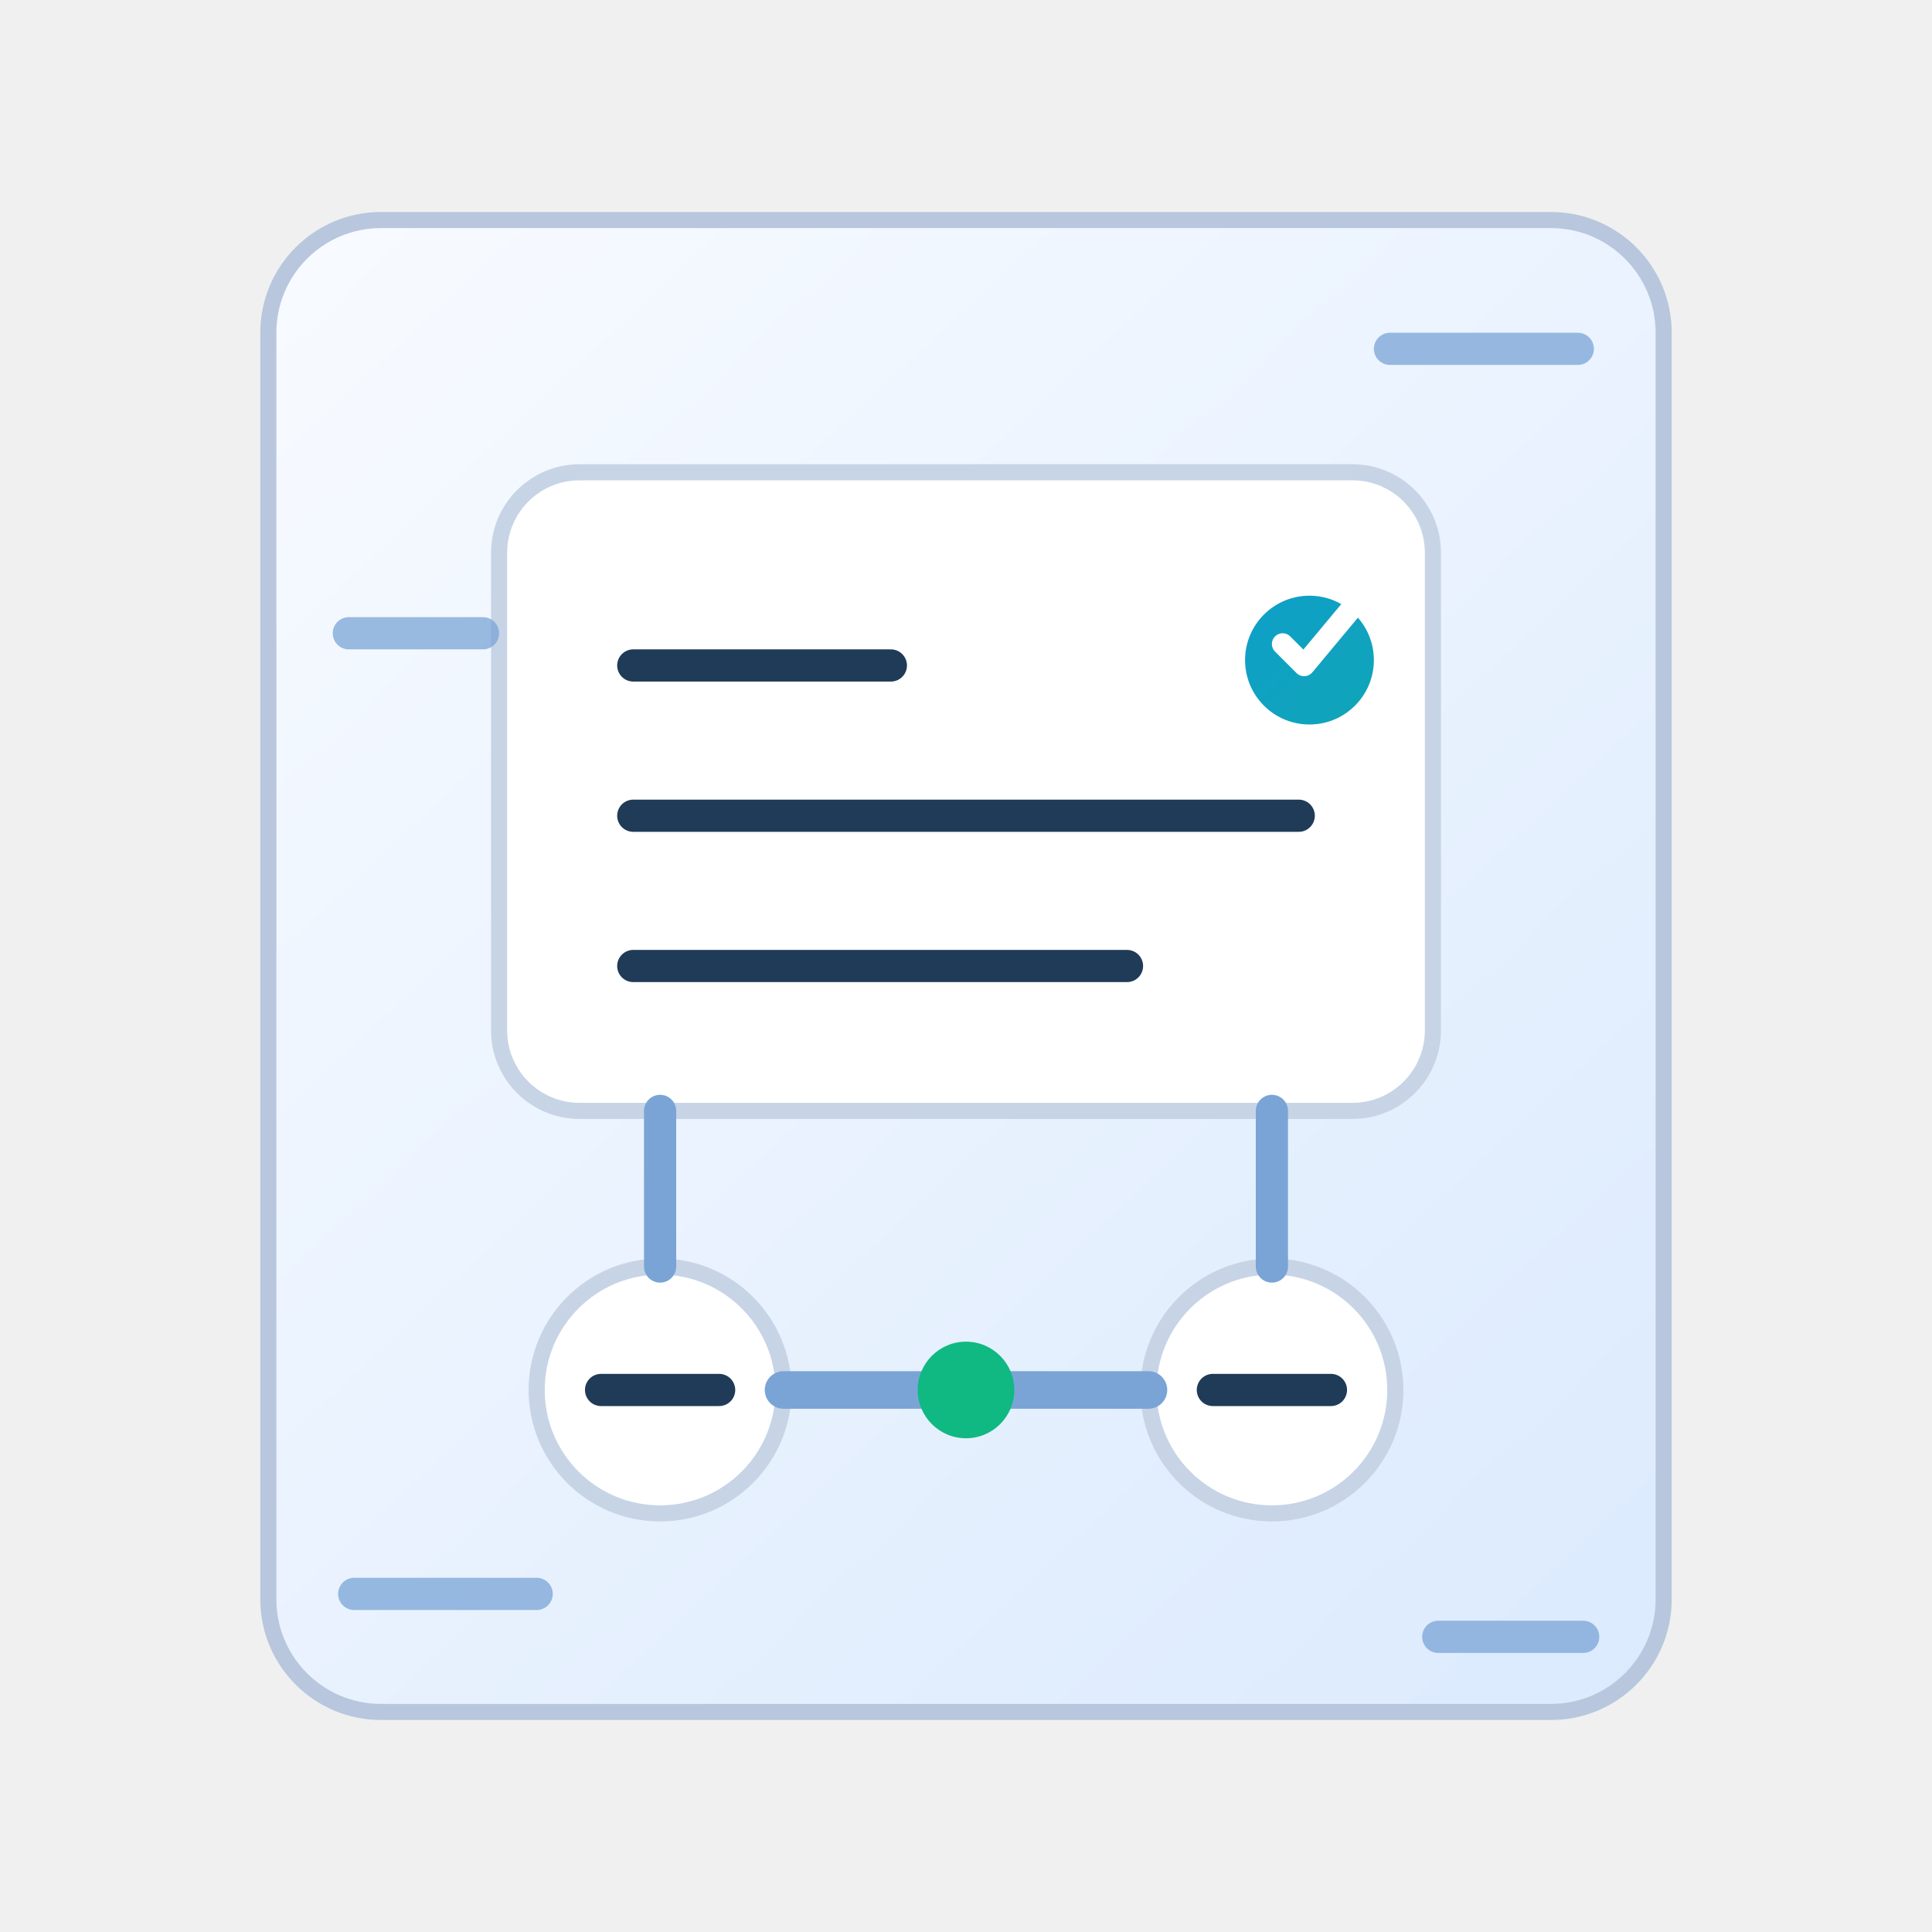
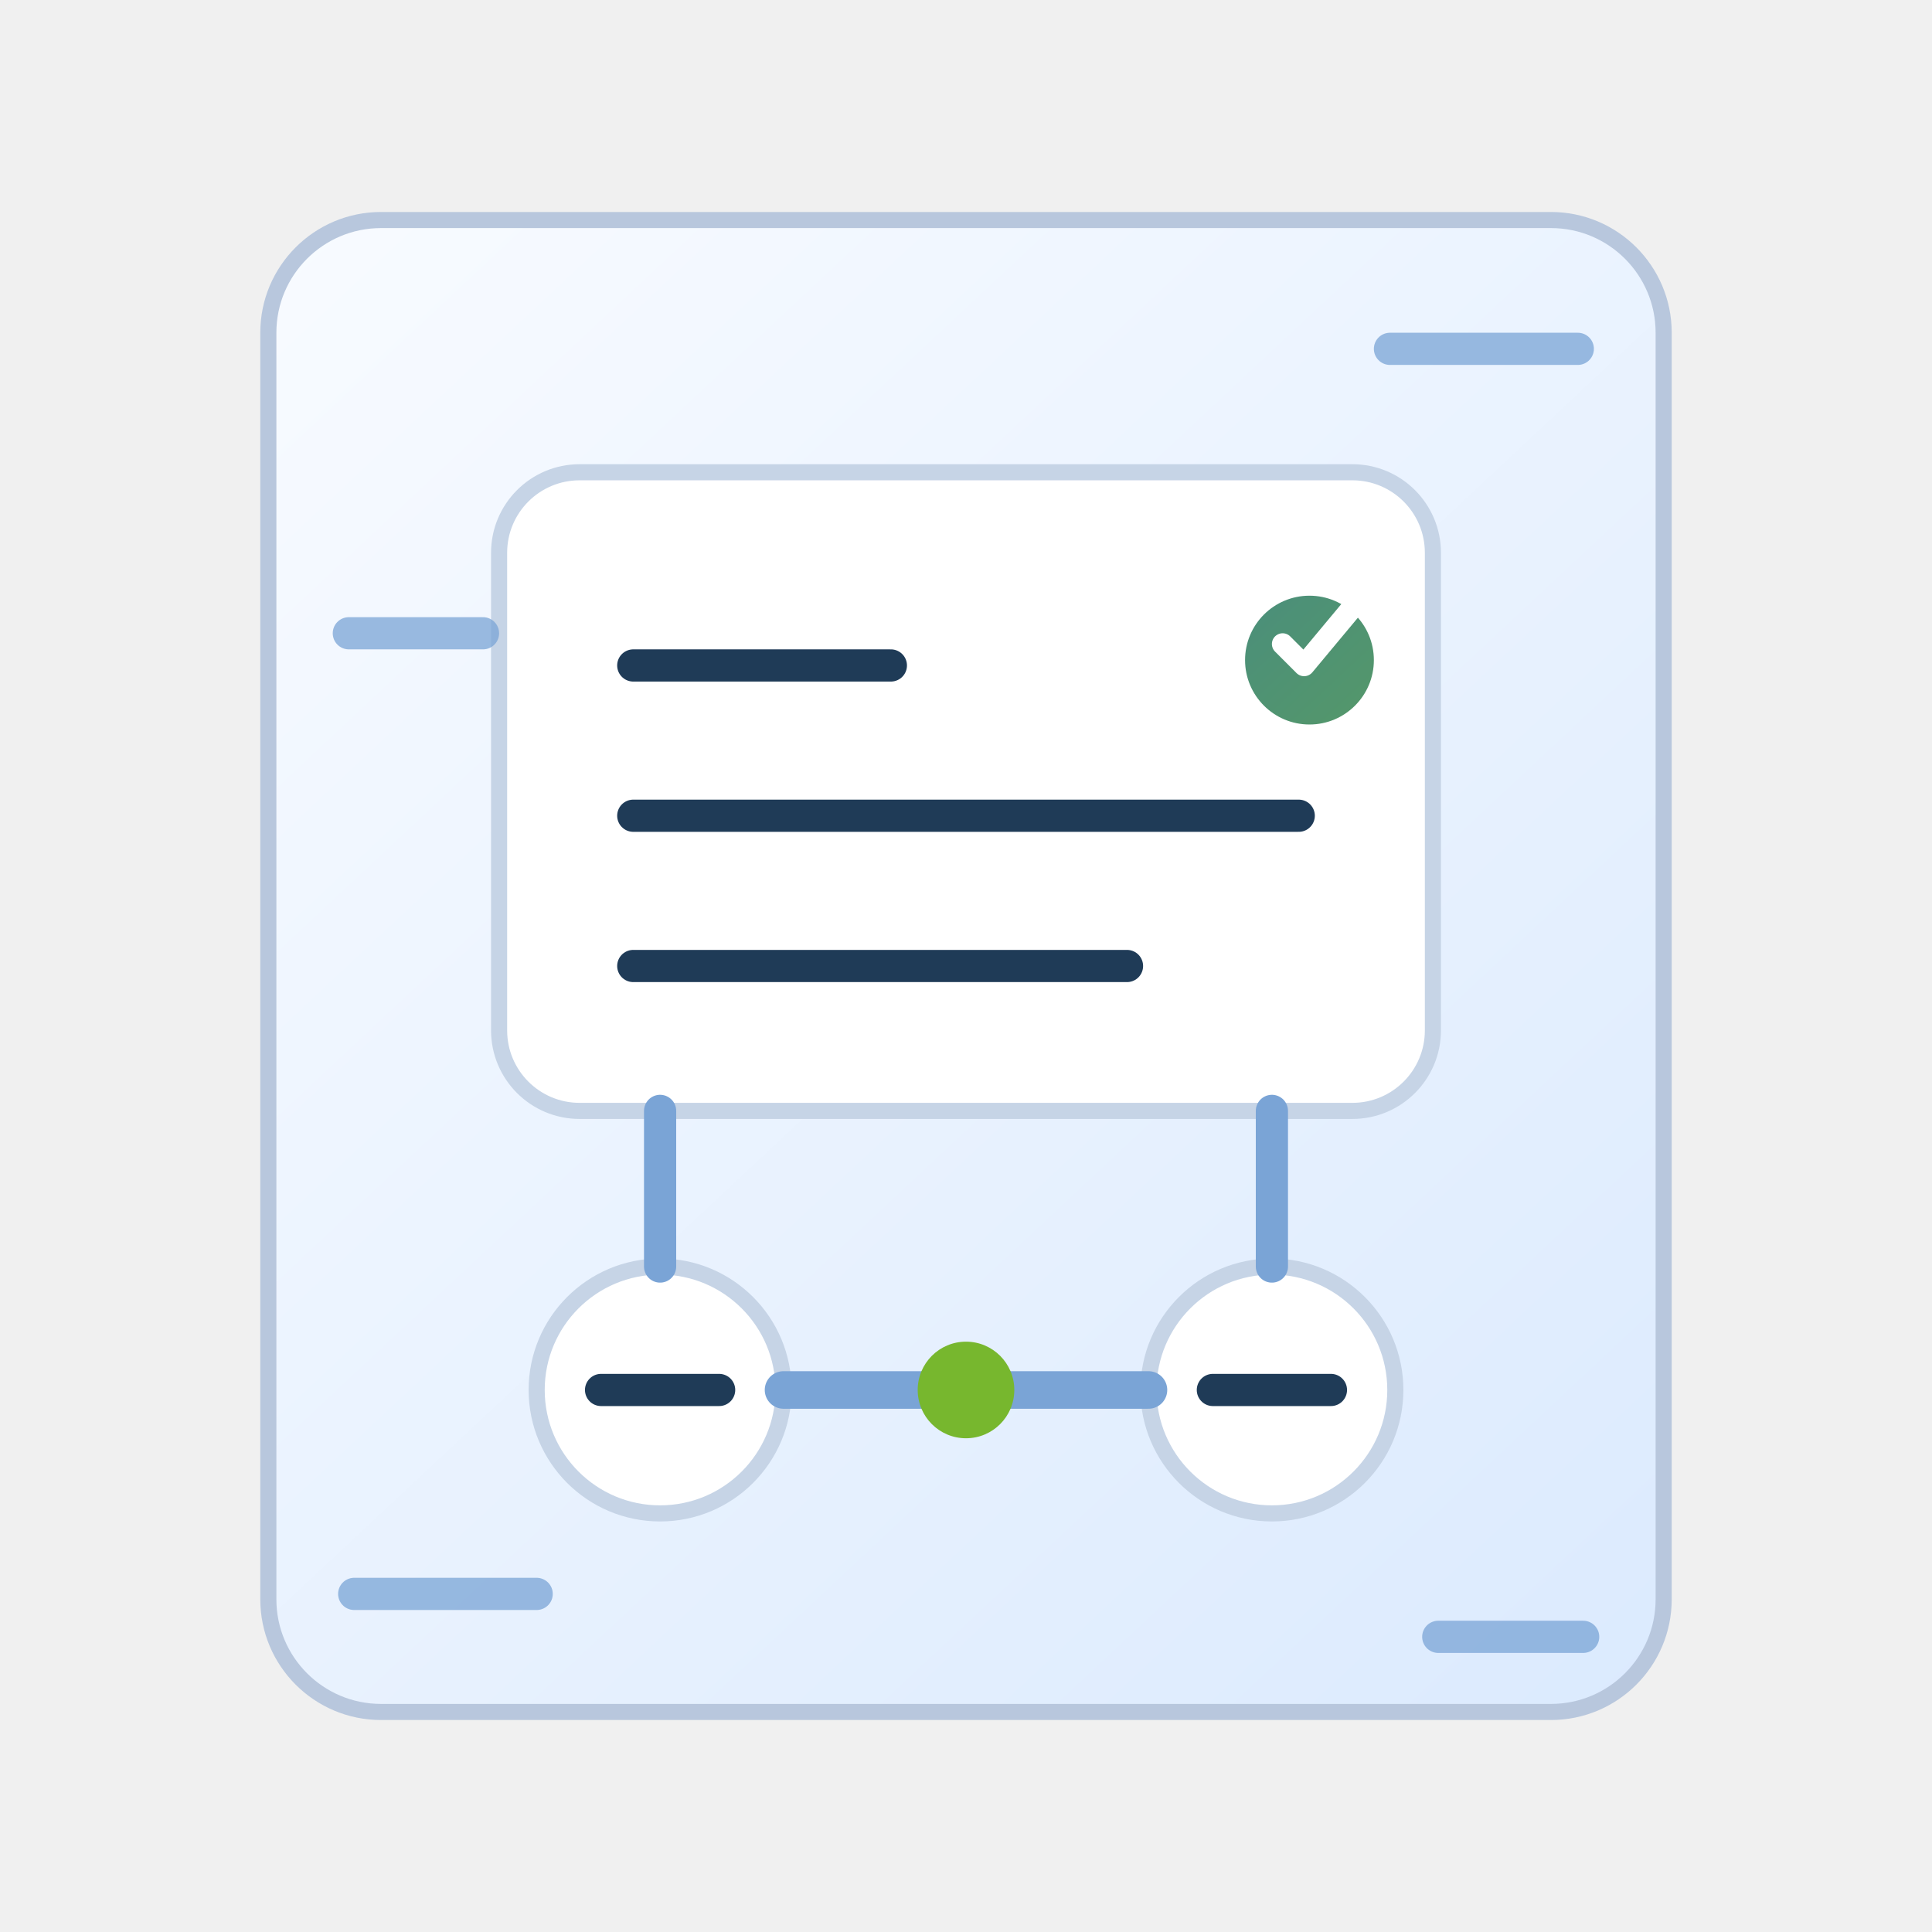
<svg xmlns="http://www.w3.org/2000/svg" viewBox="0 0 720 720" role="img" aria-labelledby="title desc">
  <defs>
    <linearGradient id="panel" x1="100" y1="82" x2="620" y2="638" gradientUnits="userSpaceOnUse">
      <stop stop-color="#f8fbff" />
      <stop offset="1" stop-color="#dbeafe" />
    </linearGradient>
    <linearGradient id="accent" x1="172" y1="164" x2="548" y2="568" gradientUnits="userSpaceOnUse">
-       <stop stop-color="#0f8bff" />
-       <stop offset="1" stop-color="#10b981" />
+       <stop stop-color="#286FB6" />
+       <stop offset="1" stop-color="#77B72E" />
    </linearGradient>
  </defs>
  <rect x="100" y="82" width="520" height="556" rx="42" fill="url(#panel)" stroke="#b8c7dd" stroke-width="6" />
  <rect x="186" y="176" width="348" height="238" rx="30" fill="#fff" stroke="#c6d4e6" stroke-width="6" />
  <path d="M236 248h96M236 304h248M236 360h184" fill="none" stroke="#1f3b57" stroke-linecap="round" stroke-width="12" />
  <circle cx="488" cy="246" r="24" fill="url(#accent)" />
  <path d="M478 240l8 8 20-24" fill="none" stroke="#fff" stroke-linecap="round" stroke-linejoin="round" stroke-width="8" />
  <circle cx="246" cy="518" r="46" fill="#fff" stroke="#c6d4e6" stroke-width="6" />
  <circle cx="474" cy="518" r="46" fill="#fff" stroke="#c6d4e6" stroke-width="6" />
  <path d="M292 518h136" fill="none" stroke="#7aa4d6" stroke-linecap="round" stroke-width="14" />
  <path d="M224 518h44M452 518h44" fill="none" stroke="#1f3b57" stroke-linecap="round" stroke-width="12" />
  <path d="M246 472v-58M474 472v-58" fill="none" stroke="#7aa4d6" stroke-linecap="round" stroke-width="12" />
-   <circle cx="360" cy="518" r="18" fill="#10b981" />
+   <circle cx="360" cy="518" r="18" fill="#77B72E" />
  <path d="M132 594h68M518 130h70M130 236h50M536 610h54" fill="none" stroke="#7aa4d6" stroke-linecap="round" stroke-width="12" opacity=".75" />
</svg>
